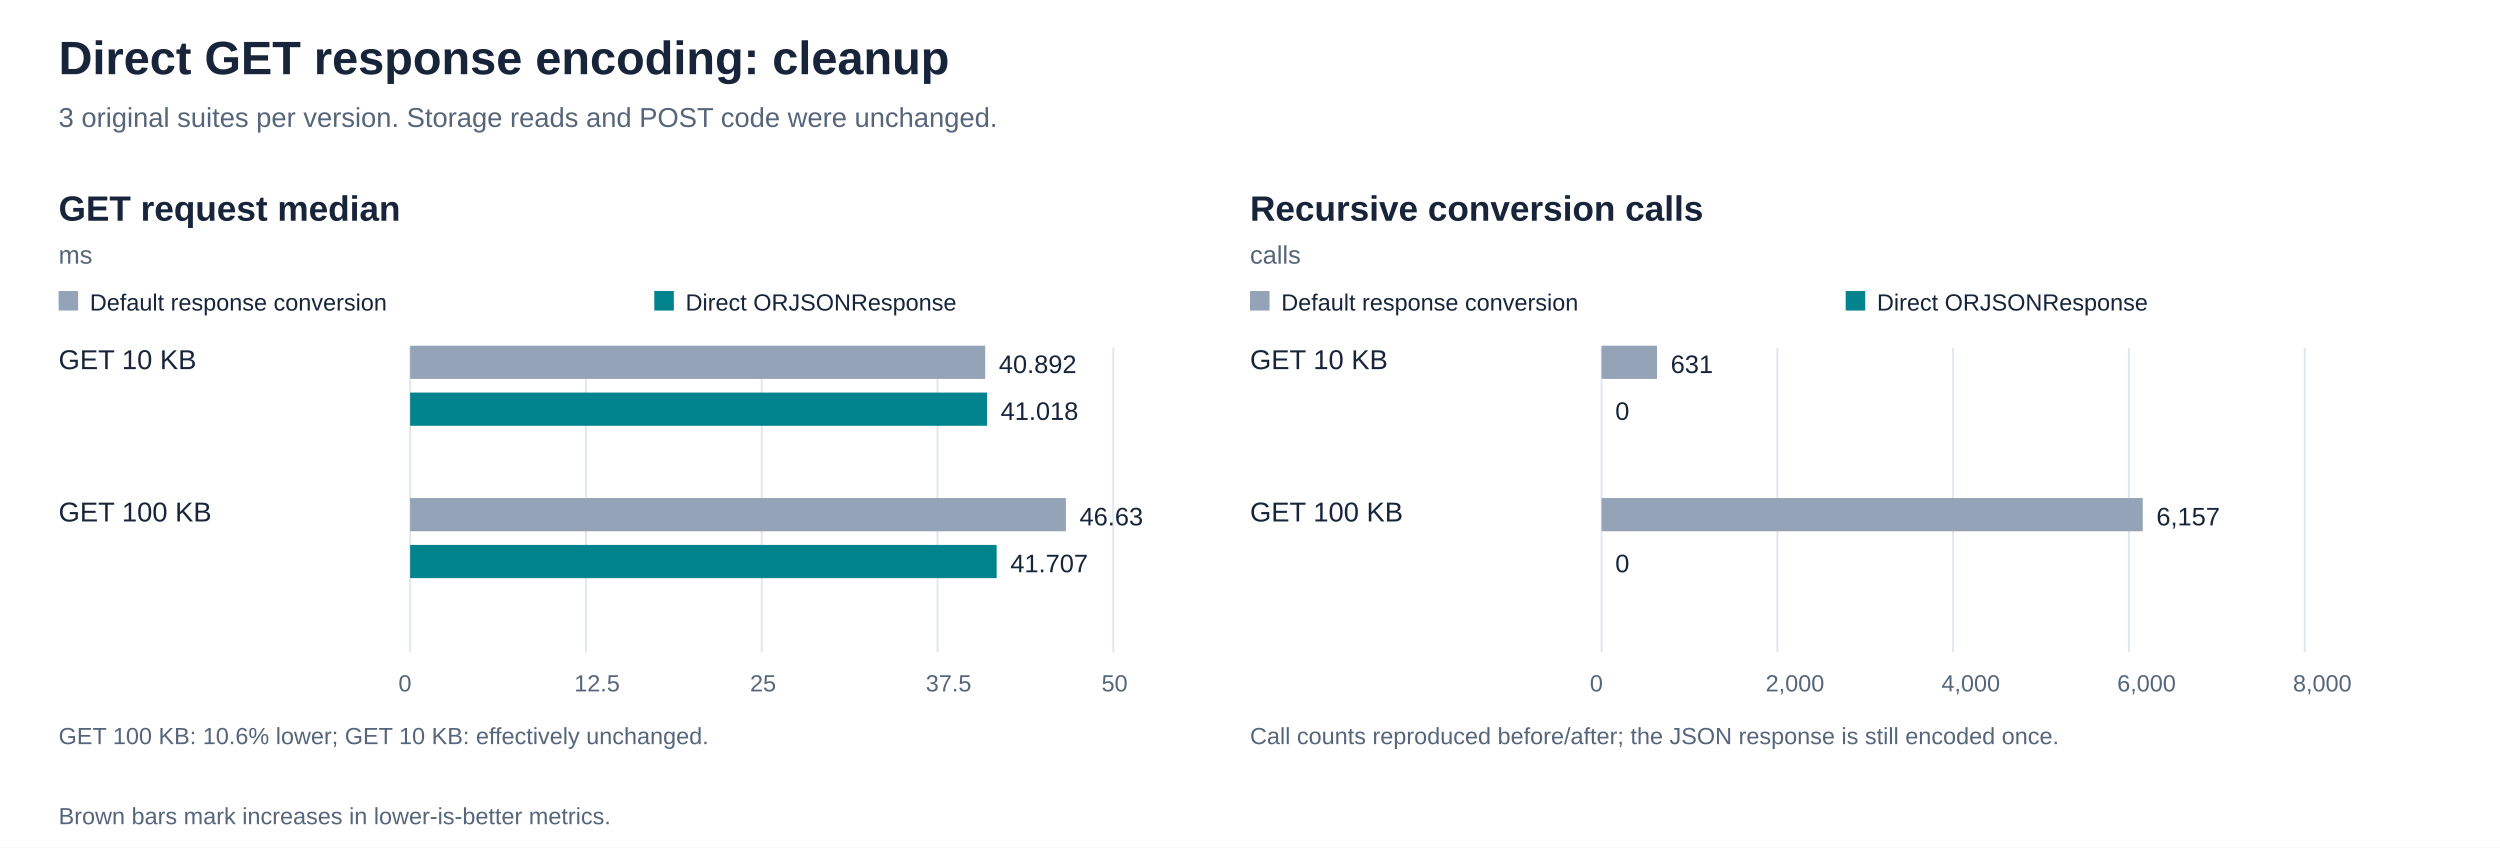
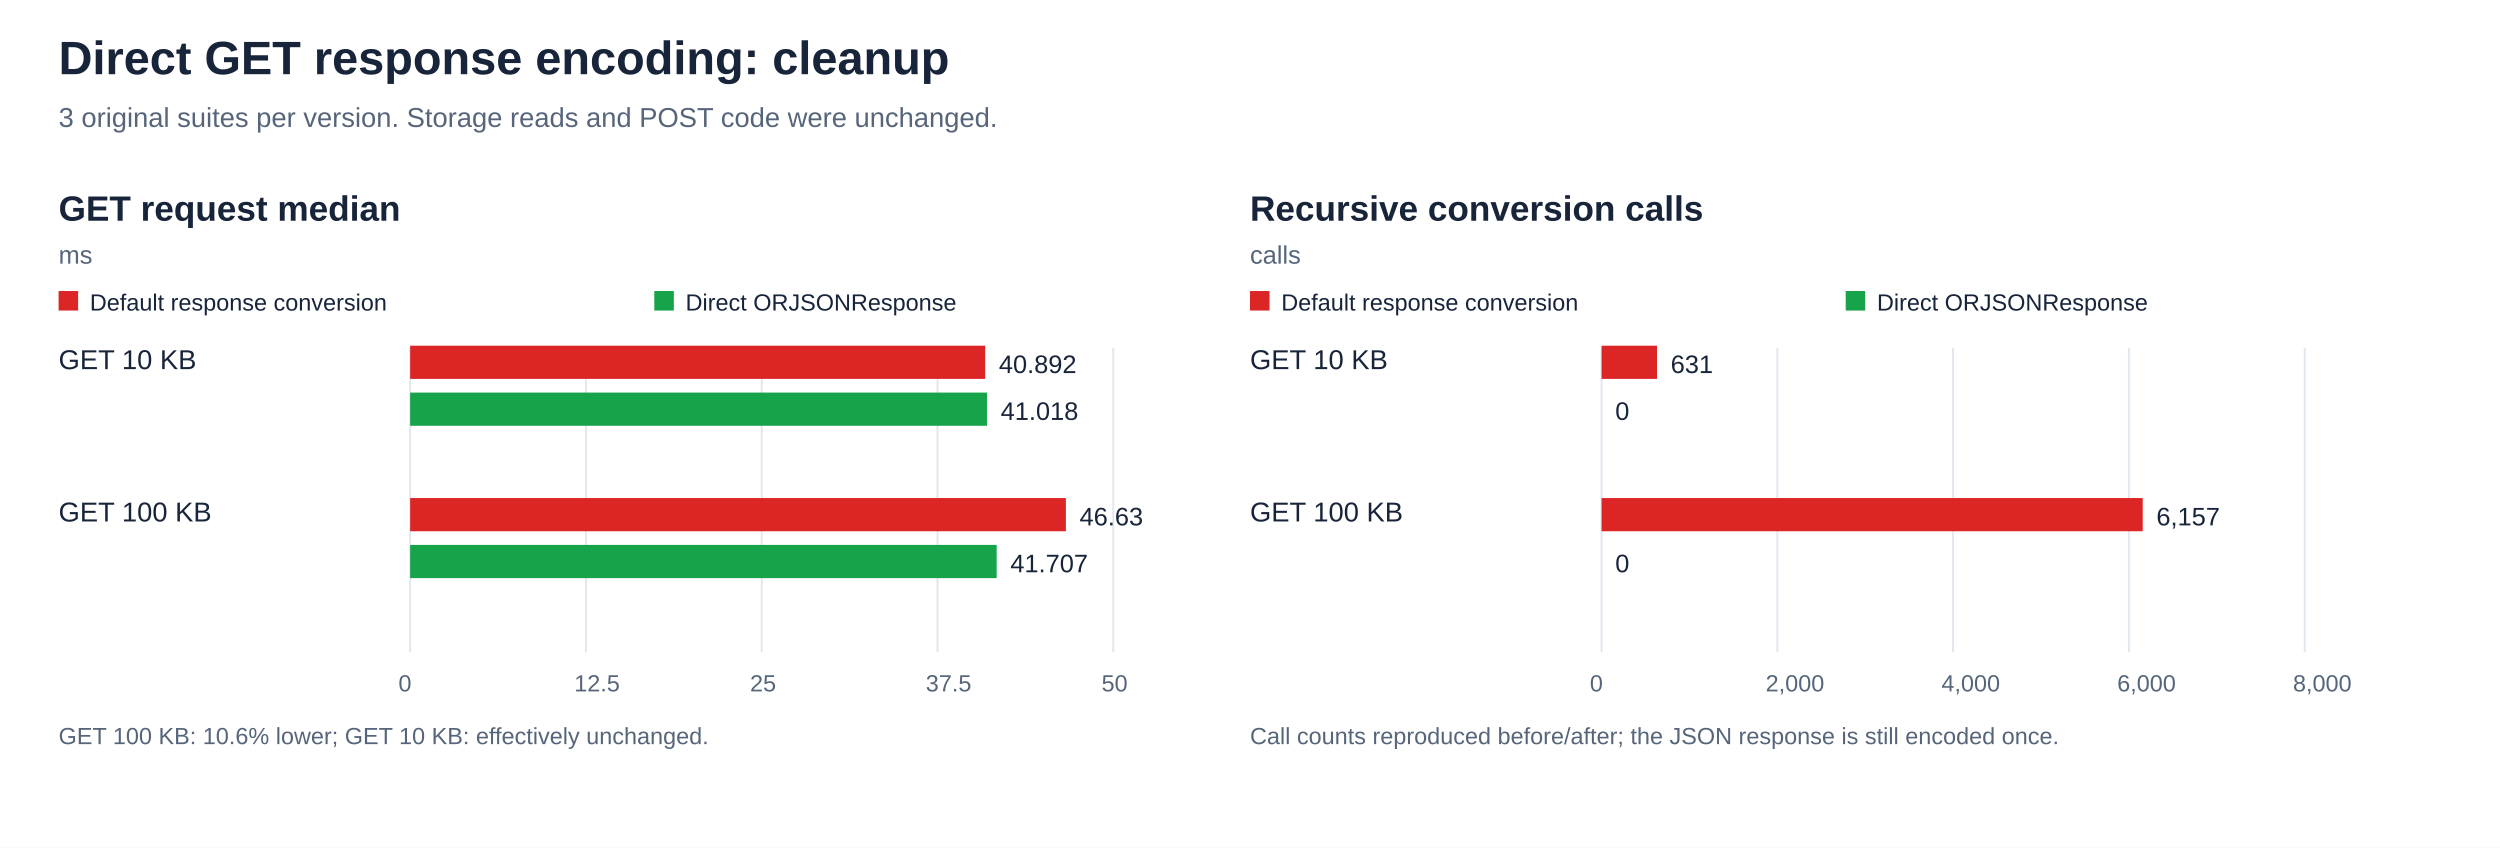
<svg xmlns="http://www.w3.org/2000/svg" width="1280" height="434" viewBox="0 0 1280 434" role="img">
  <rect x="0" y="0" width="1280" height="434" fill="white" />
  <text x="30" y="38" font-family="Arial, sans-serif" font-size="24" fill="#17243a" font-weight="700">Direct GET response encoding: cleanup</text>
  <text x="30" y="65" font-family="Arial, sans-serif" font-size="14" fill="#56657a" font-weight="400">3 original suites per version. Storage reads and POST code were unchanged.</text>
  <text x="30" y="113" font-family="Arial, sans-serif" font-size="18" fill="#17243a" font-weight="700">GET request median</text>
  <text x="30" y="135" font-family="Arial, sans-serif" font-size="13" fill="#56657a" font-weight="400">ms</text>
-   <rect x="30" y="149" width="10" height="10" fill="#94a3b8" />
+   <rect x="30" y="149" width="10" height="10" fill="#dc2626" />
  <text x="46" y="159" font-family="Arial, sans-serif" font-size="12" fill="#17243a" font-weight="400">Default response conversion</text>
-   <rect x="335" y="149" width="10" height="10" fill="#00838d" />
+   <rect x="335" y="149" width="10" height="10" fill="#16a34a" />
  <text x="351" y="159" font-family="Arial, sans-serif" font-size="12" fill="#17243a" font-weight="400">Direct ORJSONResponse</text>
  <line x1="210" y1="178" x2="210" y2="334" stroke="#e1e7ef" />
  <text x="204" y="354" font-family="Arial, sans-serif" font-size="12" fill="#56657a" font-weight="400">0</text>
  <line x1="300" y1="178" x2="300" y2="334" stroke="#e1e7ef" />
  <text x="294" y="354" font-family="Arial, sans-serif" font-size="12" fill="#56657a" font-weight="400">12.5</text>
  <line x1="390" y1="178" x2="390" y2="334" stroke="#e1e7ef" />
  <text x="384" y="354" font-family="Arial, sans-serif" font-size="12" fill="#56657a" font-weight="400">25</text>
  <line x1="480" y1="178" x2="480" y2="334" stroke="#e1e7ef" />
  <text x="474" y="354" font-family="Arial, sans-serif" font-size="12" fill="#56657a" font-weight="400">37.5</text>
  <line x1="570" y1="178" x2="570" y2="334" stroke="#e1e7ef" />
  <text x="564" y="354" font-family="Arial, sans-serif" font-size="12" fill="#56657a" font-weight="400">50</text>
  <text x="30" y="189" font-family="Arial, sans-serif" font-size="14" fill="#17243a" font-weight="400">GET 10 KB</text>
-   <rect x="210" y="177" width="294.419" height="17" fill="#94a3b8" />
+   <rect x="210" y="177" width="294.419" height="17" fill="#dc2626" />
  <text x="511.419" y="191" font-family="Arial, sans-serif" font-size="13" fill="#17243a" font-weight="400">40.892</text>
-   <rect x="210" y="201" width="295.333" height="17" fill="#00838d" />
+   <rect x="210" y="201" width="295.333" height="17" fill="#16a34a" />
  <text x="512.333" y="215" font-family="Arial, sans-serif" font-size="13" fill="#17243a" font-weight="400">41.018</text>
  <text x="30" y="267" font-family="Arial, sans-serif" font-size="14" fill="#17243a" font-weight="400">GET 100 KB</text>
-   <rect x="210" y="255" width="335.735" height="17" fill="#94a3b8" />
+   <rect x="210" y="255" width="335.735" height="17" fill="#dc2626" />
  <text x="552.735" y="269" font-family="Arial, sans-serif" font-size="13" fill="#17243a" font-weight="400">46.63</text>
-   <rect x="210" y="279" width="300.288" height="17" fill="#00838d" />
+   <rect x="210" y="279" width="300.288" height="17" fill="#16a34a" />
  <text x="517.288" y="293" font-family="Arial, sans-serif" font-size="13" fill="#17243a" font-weight="400">41.707</text>
  <text x="30" y="381" font-family="Arial, sans-serif" font-size="12" fill="#56657a" font-weight="400">GET 100 KB: 10.6% lower; GET 10 KB: effectively unchanged.</text>
  <text x="640" y="113" font-family="Arial, sans-serif" font-size="18" fill="#17243a" font-weight="700">Recursive conversion calls</text>
  <text x="640" y="135" font-family="Arial, sans-serif" font-size="13" fill="#56657a" font-weight="400">calls</text>
-   <rect x="640" y="149" width="10" height="10" fill="#94a3b8" />
+   <rect x="640" y="149" width="10" height="10" fill="#dc2626" />
  <text x="656" y="159" font-family="Arial, sans-serif" font-size="12" fill="#17243a" font-weight="400">Default response conversion</text>
-   <rect x="945" y="149" width="10" height="10" fill="#00838d" />
+   <rect x="945" y="149" width="10" height="10" fill="#16a34a" />
  <text x="961" y="159" font-family="Arial, sans-serif" font-size="12" fill="#17243a" font-weight="400">Direct ORJSONResponse</text>
  <line x1="820" y1="178" x2="820" y2="334" stroke="#e1e7ef" />
  <text x="814" y="354" font-family="Arial, sans-serif" font-size="12" fill="#56657a" font-weight="400">0</text>
  <line x1="910" y1="178" x2="910" y2="334" stroke="#e1e7ef" />
  <text x="904" y="354" font-family="Arial, sans-serif" font-size="12" fill="#56657a" font-weight="400">2,000</text>
  <line x1="1000" y1="178" x2="1000" y2="334" stroke="#e1e7ef" />
  <text x="994" y="354" font-family="Arial, sans-serif" font-size="12" fill="#56657a" font-weight="400">4,000</text>
  <line x1="1090" y1="178" x2="1090" y2="334" stroke="#e1e7ef" />
  <text x="1084" y="354" font-family="Arial, sans-serif" font-size="12" fill="#56657a" font-weight="400">6,000</text>
  <line x1="1180" y1="178" x2="1180" y2="334" stroke="#e1e7ef" />
  <text x="1174" y="354" font-family="Arial, sans-serif" font-size="12" fill="#56657a" font-weight="400">8,000</text>
  <text x="640" y="189" font-family="Arial, sans-serif" font-size="14" fill="#17243a" font-weight="400">GET 10 KB</text>
-   <rect x="820" y="177" width="28.395" height="17" fill="#94a3b8" />
+   <rect x="820" y="177" width="28.395" height="17" fill="#dc2626" />
  <text x="855.395" y="191" font-family="Arial, sans-serif" font-size="13" fill="#17243a" font-weight="400">631</text>
-   <rect x="820" y="201" width="0" height="17" fill="#00838d" />
+   <rect x="820" y="201" width="0" height="17" fill="#16a34a" />
  <text x="827" y="215" font-family="Arial, sans-serif" font-size="13" fill="#17243a" font-weight="400">0</text>
  <text x="640" y="267" font-family="Arial, sans-serif" font-size="14" fill="#17243a" font-weight="400">GET 100 KB</text>
-   <rect x="820" y="255" width="277.065" height="17" fill="#94a3b8" />
+   <rect x="820" y="255" width="277.065" height="17" fill="#dc2626" />
  <text x="1104.07" y="269" font-family="Arial, sans-serif" font-size="13" fill="#17243a" font-weight="400">6,157</text>
-   <rect x="820" y="279" width="0" height="17" fill="#00838d" />
+   <rect x="820" y="279" width="0" height="17" fill="#16a34a" />
  <text x="827" y="293" font-family="Arial, sans-serif" font-size="13" fill="#17243a" font-weight="400">0</text>
  <text x="640" y="381" font-family="Arial, sans-serif" font-size="12" fill="#56657a" font-weight="400">Call counts reproduced before/after; the JSON response is still encoded once.</text>
-   <text x="30" y="422" font-family="Arial, sans-serif" font-size="12" fill="#56657a" font-weight="400">Brown bars mark increases in lower-is-better metrics.</text>
</svg>
